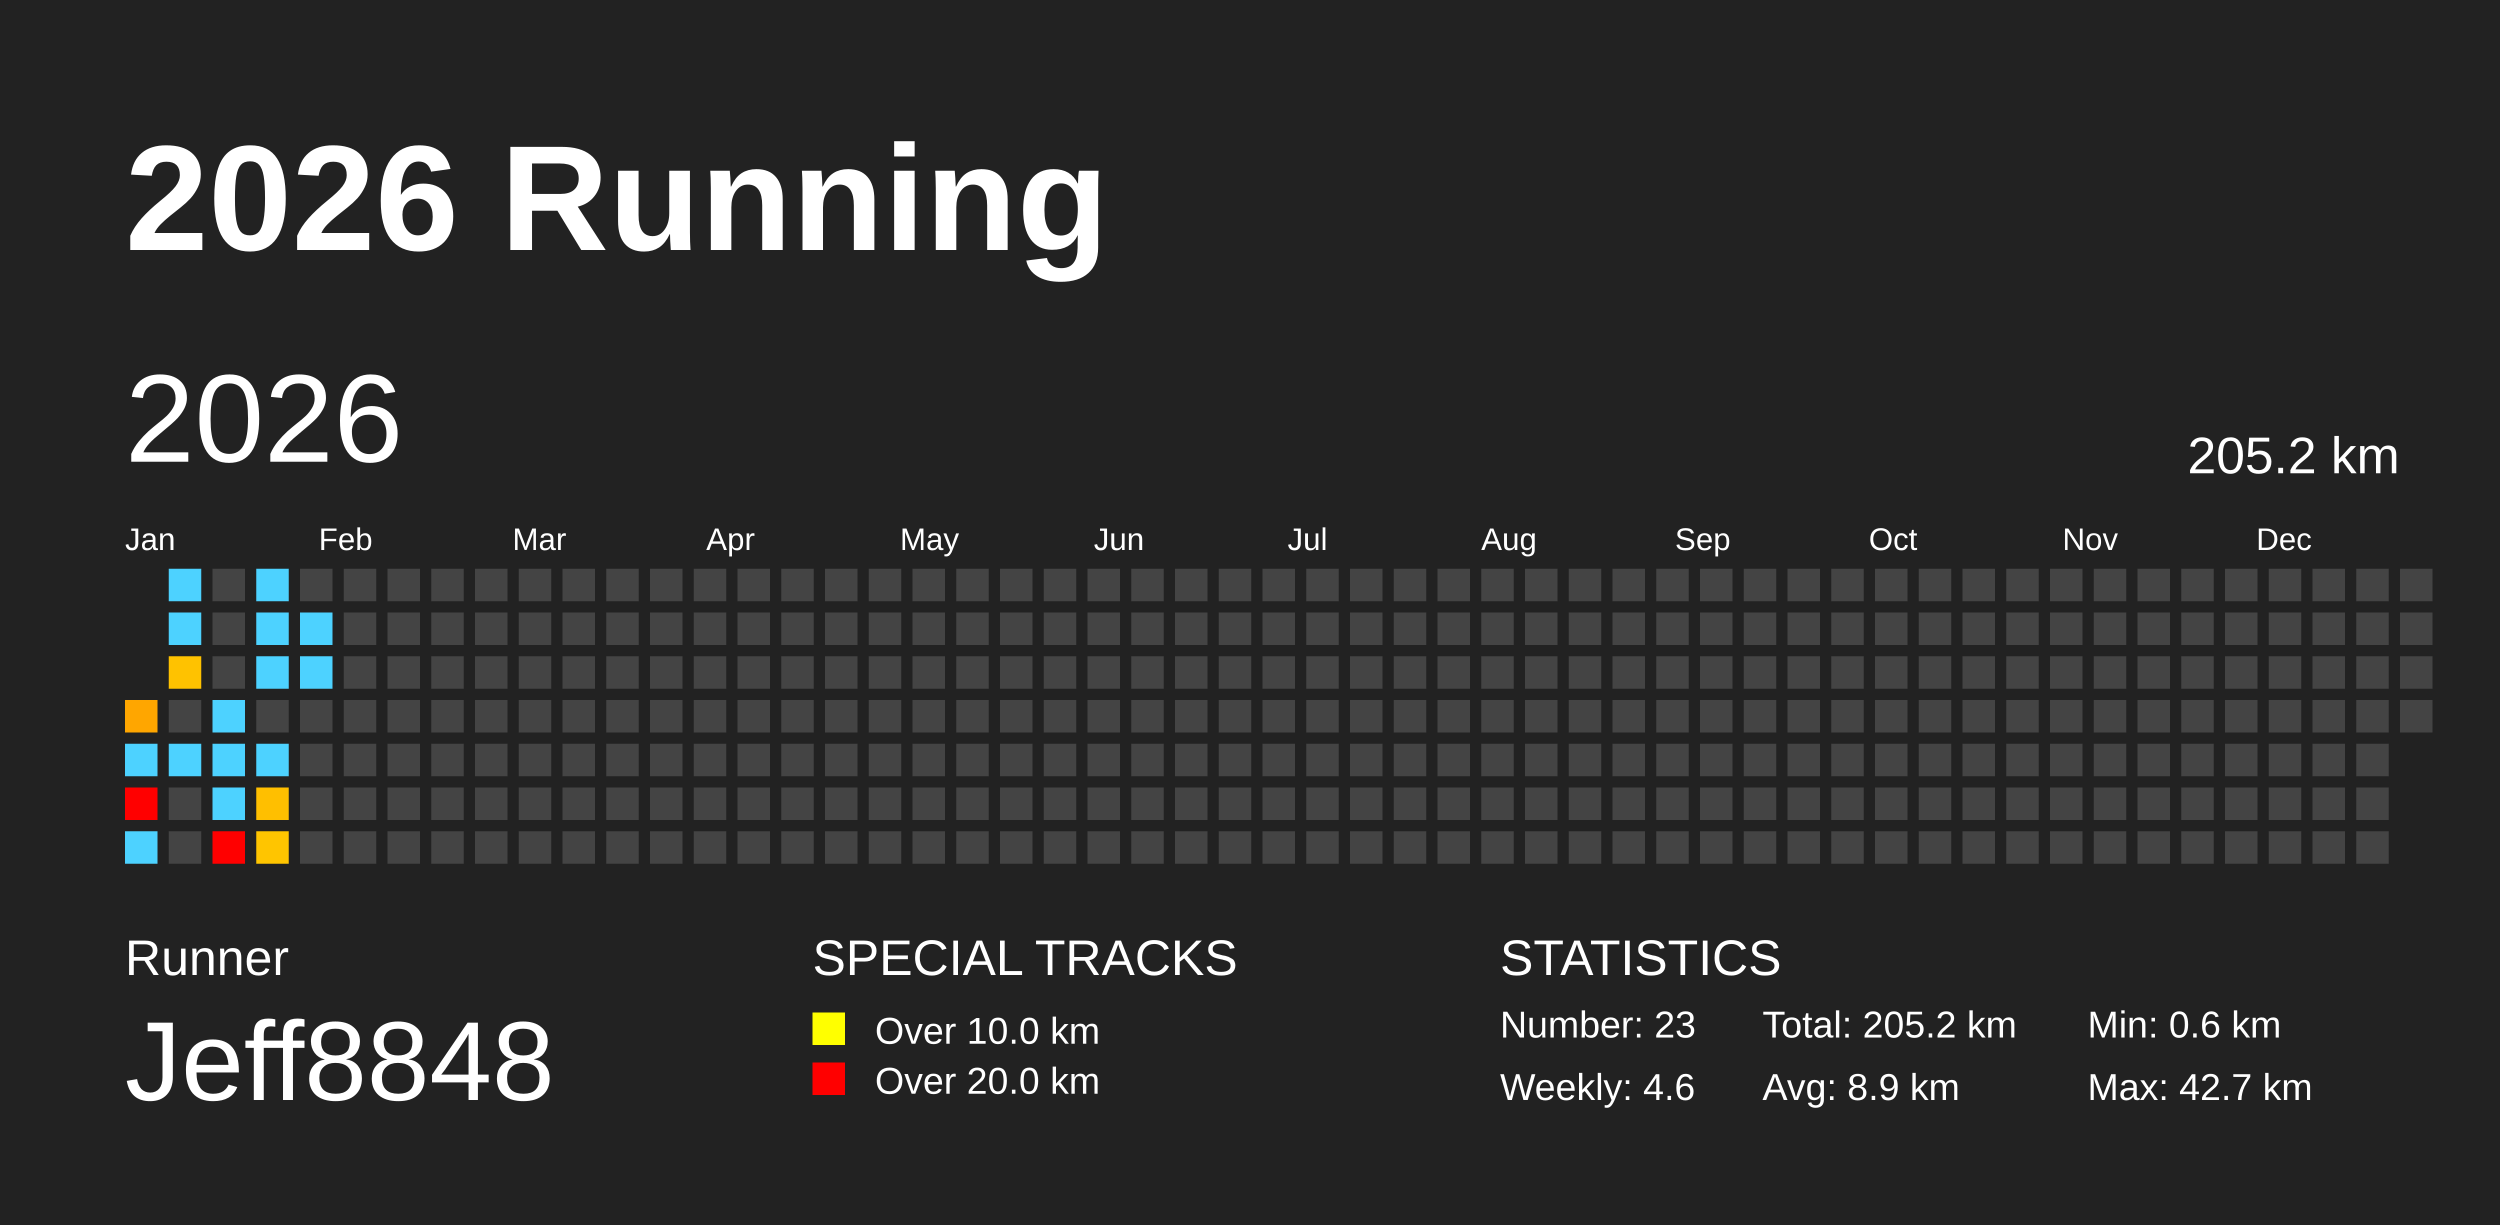
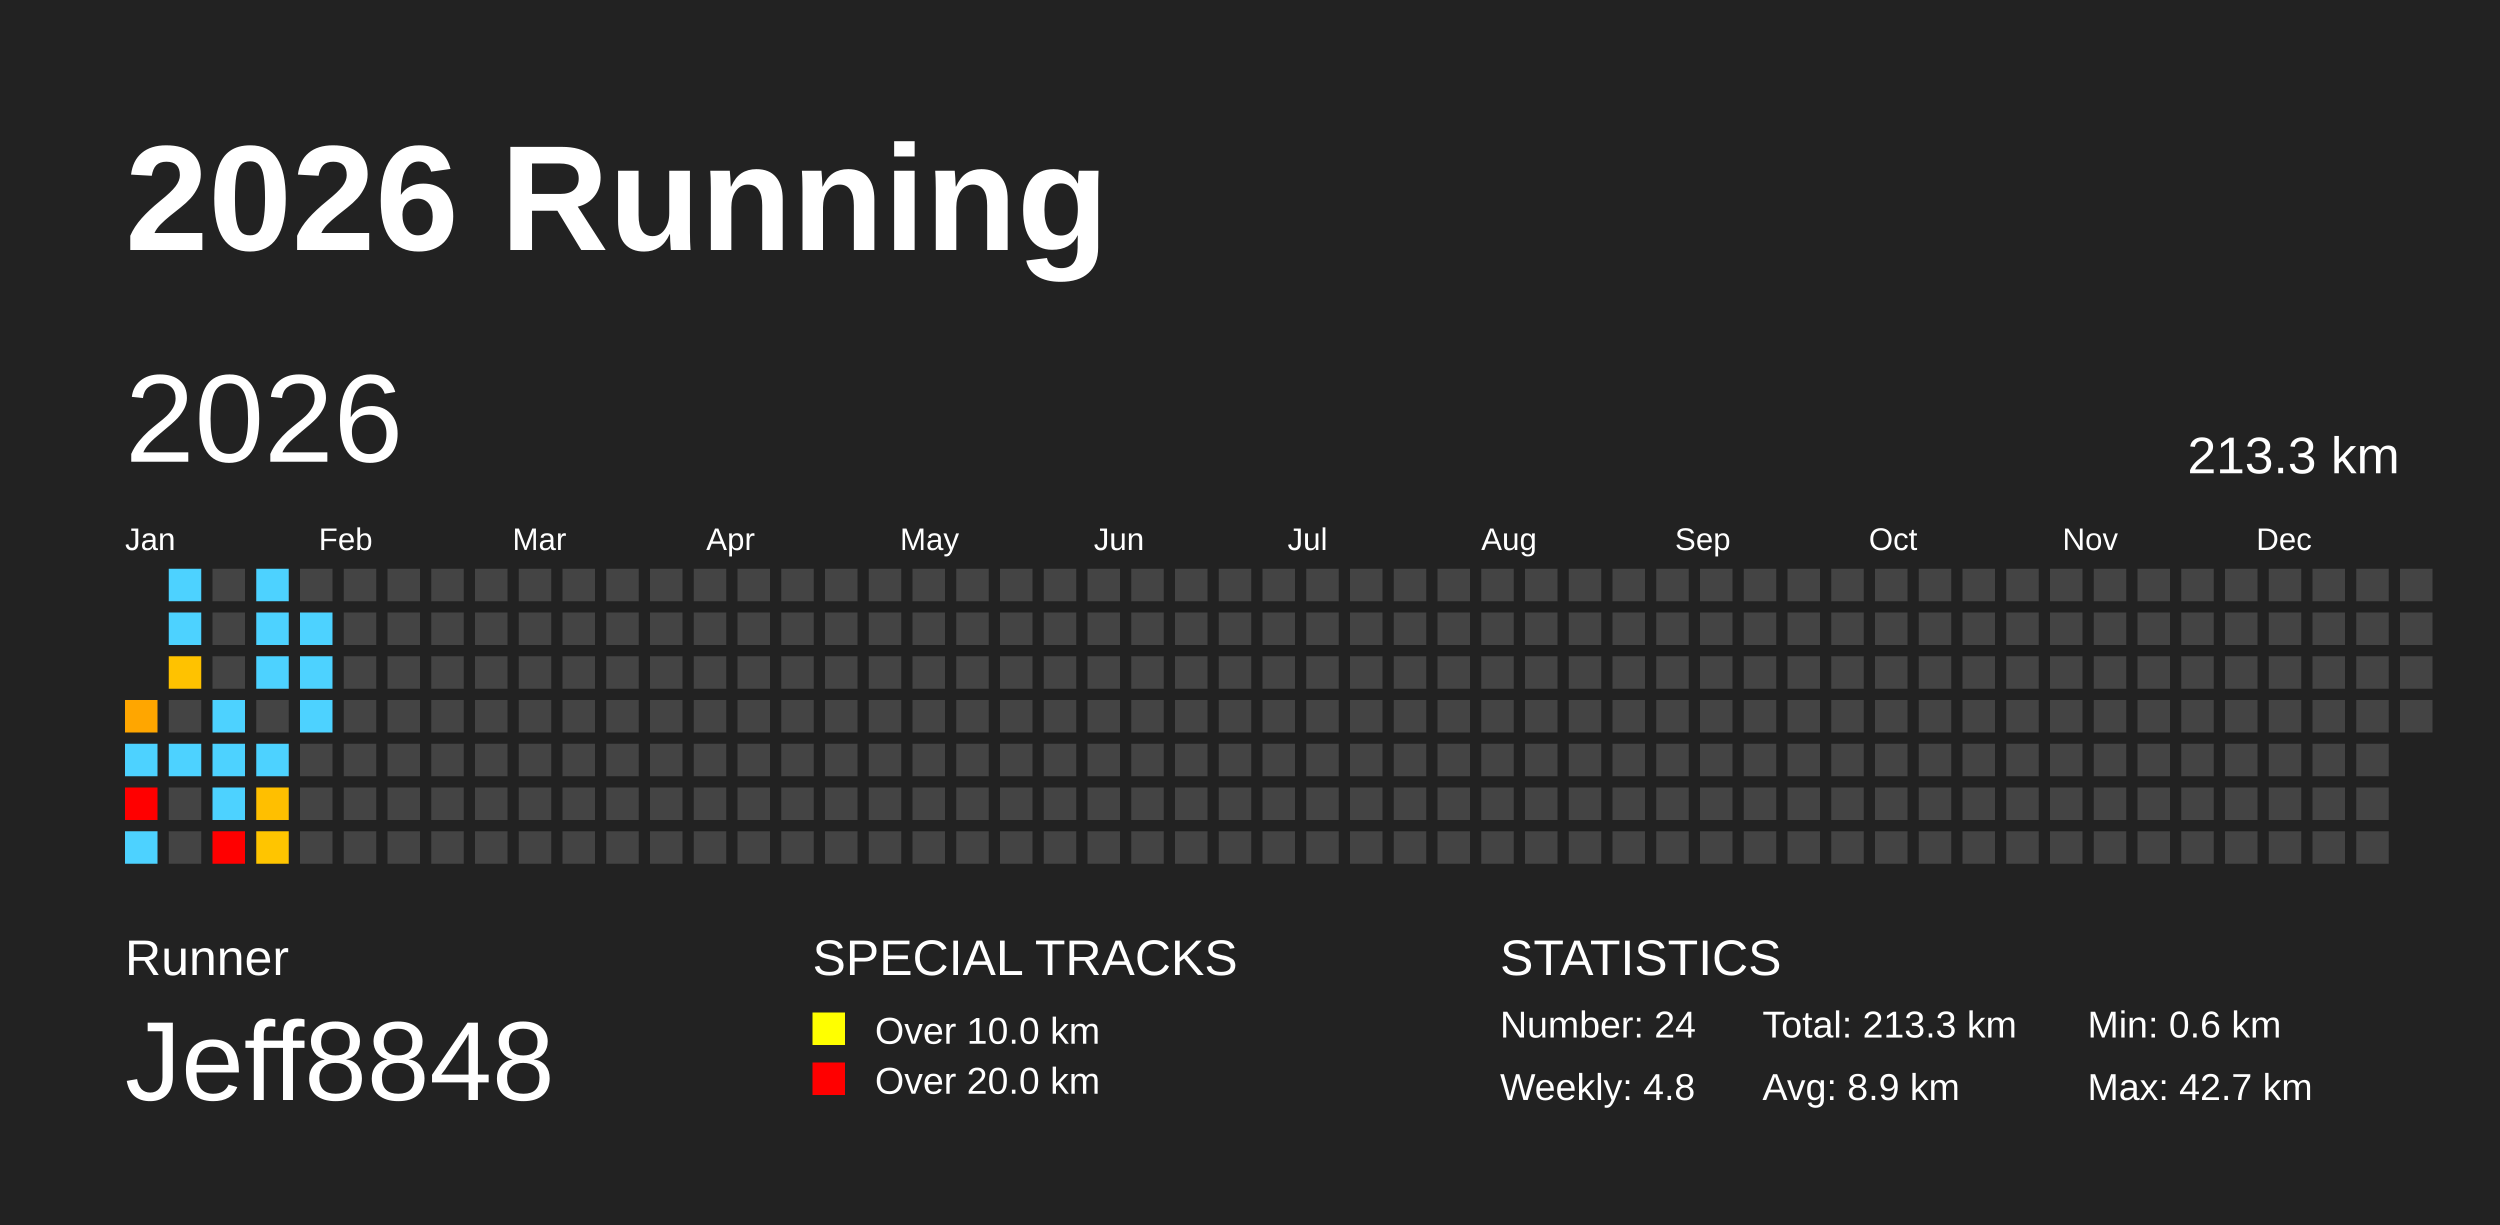
<svg xmlns="http://www.w3.org/2000/svg" baseProfile="full" height="98mm" version="1.1" viewBox="0,0,200,98" width="200mm">
  <defs />
  <rect fill="#222222" height="98" width="200" x="0" y="0" />
  <text fill="#FFFFFF" style="font-size:12px; font-family:Arial; font-weight:bold;" x="10" y="20">2026 Running</text>
  <text fill="#FFFFFF" style="font-size:4px; font-family:Arial" x="10" y="78">Runner</text>
  <text fill="#FFFFFF" style="font-size:9px; font-family:Arial" x="10" y="88">Jeff8848</text>
  <text fill="#FFFFFF" style="font-size:4px; font-family:Arial" x="65" y="78">SPECIAL TRACKS</text>
  <rect fill="yellow" height="2.6" width="2.6" x="65" y="81" />
  <text fill="#FFFFFF" style="font-size:3px; font-family:Arial" x="70" y="83.5">Over 10.0 km</text>
  <rect fill="red" height="2.6" width="2.6" x="65" y="85" />
  <text fill="#FFFFFF" style="font-size:3px; font-family:Arial" x="70" y="87.5">Over 20.0 km</text>
  <text fill="#FFFFFF" style="font-size:4px; font-family:Arial" x="120" y="78">STATISTICS</text>
-   <text fill="#FFFFFF" style="font-size:3px; font-family:Arial" x="120" y="83">Number: 23</text>
-   <text fill="#FFFFFF" style="font-size:3px; font-family:Arial" x="120" y="88">Weekly: 4.6</text>
-   <text fill="#FFFFFF" style="font-size:3px; font-family:Arial" x="141" y="83">Total: 205.2 km</text>
+   <text fill="#FFFFFF" style="font-size:3px; font-family:Arial" x="120" y="83">Number: 24</text>
+   <text fill="#FFFFFF" style="font-size:3px; font-family:Arial" x="120" y="88">Weekly: 4.8</text>
+   <text fill="#FFFFFF" style="font-size:3px; font-family:Arial" x="141" y="83">Total: 213.3 km</text>
  <text fill="#FFFFFF" style="font-size:3px; font-family:Arial" x="141" y="88">Avg: 8.9 km</text>
  <text fill="#FFFFFF" style="font-size:3px; font-family:Arial" x="167" y="83">Min: 0.6 km</text>
  <text fill="#FFFFFF" style="font-size:3px; font-family:Arial" x="167" y="88">Max: 42.7 km</text>
  <text dominant-baseline="hanging" fill="#FFFFFF" style="font-size:10.0px; font-family:Arial;" x="10" y="30">2026</text>
-   <text dominant-baseline="hanging" fill="#FFFFFF" style="font-size:4.125px; font-family:Arial;" x="175" y="35">205.2 km</text>
+   <text dominant-baseline="hanging" fill="#FFFFFF" style="font-size:4.125px; font-family:Arial;" x="175" y="35">213.3 km</text>
  <text fill="#FFFFFF" style="font-size:2.5px; font-family:Arial" x="10.0" y="44">Jan</text>
  <text fill="#FFFFFF" style="font-size:2.5px; font-family:Arial" x="25.5" y="44">Feb</text>
  <text fill="#FFFFFF" style="font-size:2.5px; font-family:Arial" x="41.0" y="44">Mar</text>
  <text fill="#FFFFFF" style="font-size:2.5px; font-family:Arial" x="56.5" y="44">Apr</text>
  <text fill="#FFFFFF" style="font-size:2.5px; font-family:Arial" x="72.0" y="44">May</text>
  <text fill="#FFFFFF" style="font-size:2.5px; font-family:Arial" x="87.5" y="44">Jun</text>
  <text fill="#FFFFFF" style="font-size:2.5px; font-family:Arial" x="103.0" y="44">Jul</text>
  <text fill="#FFFFFF" style="font-size:2.5px; font-family:Arial" x="118.5" y="44">Aug</text>
  <text fill="#FFFFFF" style="font-size:2.5px; font-family:Arial" x="134.0" y="44">Sep</text>
  <text fill="#FFFFFF" style="font-size:2.5px; font-family:Arial" x="149.5" y="44">Oct</text>
  <text fill="#FFFFFF" style="font-size:2.5px; font-family:Arial" x="165.0" y="44">Nov</text>
  <text fill="#FFFFFF" style="font-size:2.5px; font-family:Arial" x="180.5" y="44">Dec</text>
  <rect fill="#ffa600" height="2.6" width="2.6" x="10.0" y="56.0" />
  <rect fill="#4dd2ff" height="2.6" width="2.6" x="10.0" y="59.5" />
  <rect fill="red" height="2.6" width="2.6" x="10.0" y="63.0" />
  <rect fill="#4dd2ff" height="2.6" width="2.6" x="10.0" y="66.5" />
  <rect fill="#4dd2ff" height="2.6" width="2.6" x="13.5" y="45.5" />
  <rect fill="#4dd2ff" height="2.6" width="2.6" x="13.5" y="49.0" />
  <rect fill="#ffc200" height="2.6" width="2.6" x="13.5" y="52.5" />
  <rect fill="#444444" height="2.6" width="2.6" x="13.5" y="56.0" />
  <rect fill="#4dd2ff" height="2.6" width="2.6" x="13.5" y="59.5" />
  <rect fill="#444444" height="2.6" width="2.6" x="13.5" y="63.0" />
  <rect fill="#444444" height="2.6" width="2.6" x="13.5" y="66.5" />
  <rect fill="#444444" height="2.6" width="2.6" x="17.0" y="45.5" />
  <rect fill="#444444" height="2.6" width="2.6" x="17.0" y="49.0" />
  <rect fill="#444444" height="2.6" width="2.6" x="17.0" y="52.5" />
  <rect fill="#4dd2ff" height="2.6" width="2.6" x="17.0" y="56.0" />
  <rect fill="#4dd2ff" height="2.6" width="2.6" x="17.0" y="59.5" />
  <rect fill="#4dd2ff" height="2.6" width="2.6" x="17.0" y="63.0" />
  <rect fill="red" height="2.6" width="2.6" x="17.0" y="66.5" />
  <rect fill="#4dd2ff" height="2.6" width="2.6" x="20.5" y="45.5" />
  <rect fill="#4dd2ff" height="2.6" width="2.6" x="20.5" y="49.0" />
  <rect fill="#4dd2ff" height="2.6" width="2.6" x="20.5" y="52.5" />
  <rect fill="#444444" height="2.6" width="2.6" x="20.5" y="56.0" />
  <rect fill="#4dd2ff" height="2.6" width="2.6" x="20.5" y="59.5" />
  <rect fill="#ffbf00" height="2.6" width="2.6" x="20.5" y="63.0" />
  <rect fill="#ffc500" height="2.6" width="2.6" x="20.5" y="66.5" />
  <rect fill="#444444" height="2.6" width="2.6" x="24.0" y="45.5" />
  <rect fill="#4dd2ff" height="2.6" width="2.6" x="24.0" y="49.0" />
  <rect fill="#4dd2ff" height="2.6" width="2.6" x="24.0" y="52.5" />
-   <rect fill="#444444" height="2.6" width="2.6" x="24.0" y="56.0" />
+   <rect fill="#4dd2ff" height="2.6" width="2.6" x="24.0" y="56.0" />
  <rect fill="#444444" height="2.6" width="2.6" x="24.0" y="59.5" />
  <rect fill="#444444" height="2.6" width="2.6" x="24.0" y="63.0" />
  <rect fill="#444444" height="2.6" width="2.6" x="24.0" y="66.5" />
  <rect fill="#444444" height="2.6" width="2.6" x="27.5" y="45.5" />
  <rect fill="#444444" height="2.6" width="2.6" x="27.5" y="49.0" />
  <rect fill="#444444" height="2.6" width="2.6" x="27.5" y="52.5" />
  <rect fill="#444444" height="2.6" width="2.6" x="27.5" y="56.0" />
  <rect fill="#444444" height="2.6" width="2.6" x="27.5" y="59.5" />
  <rect fill="#444444" height="2.6" width="2.6" x="27.5" y="63.0" />
  <rect fill="#444444" height="2.6" width="2.6" x="27.5" y="66.5" />
  <rect fill="#444444" height="2.6" width="2.6" x="31.0" y="45.5" />
  <rect fill="#444444" height="2.6" width="2.6" x="31.0" y="49.0" />
  <rect fill="#444444" height="2.6" width="2.6" x="31.0" y="52.5" />
  <rect fill="#444444" height="2.6" width="2.6" x="31.0" y="56.0" />
  <rect fill="#444444" height="2.6" width="2.6" x="31.0" y="59.5" />
  <rect fill="#444444" height="2.6" width="2.6" x="31.0" y="63.0" />
  <rect fill="#444444" height="2.6" width="2.6" x="31.0" y="66.5" />
  <rect fill="#444444" height="2.6" width="2.6" x="34.5" y="45.5" />
  <rect fill="#444444" height="2.6" width="2.6" x="34.5" y="49.0" />
  <rect fill="#444444" height="2.6" width="2.6" x="34.5" y="52.5" />
  <rect fill="#444444" height="2.6" width="2.6" x="34.5" y="56.0" />
  <rect fill="#444444" height="2.6" width="2.6" x="34.5" y="59.5" />
  <rect fill="#444444" height="2.6" width="2.6" x="34.5" y="63.0" />
  <rect fill="#444444" height="2.6" width="2.6" x="34.5" y="66.5" />
  <rect fill="#444444" height="2.6" width="2.6" x="38.0" y="45.5" />
  <rect fill="#444444" height="2.6" width="2.6" x="38.0" y="49.0" />
  <rect fill="#444444" height="2.6" width="2.6" x="38.0" y="52.5" />
  <rect fill="#444444" height="2.6" width="2.6" x="38.0" y="56.0" />
  <rect fill="#444444" height="2.6" width="2.6" x="38.0" y="59.5" />
  <rect fill="#444444" height="2.6" width="2.6" x="38.0" y="63.0" />
  <rect fill="#444444" height="2.6" width="2.6" x="38.0" y="66.5" />
  <rect fill="#444444" height="2.6" width="2.6" x="41.5" y="45.5" />
  <rect fill="#444444" height="2.6" width="2.6" x="41.5" y="49.0" />
  <rect fill="#444444" height="2.6" width="2.6" x="41.5" y="52.5" />
  <rect fill="#444444" height="2.6" width="2.6" x="41.5" y="56.0" />
  <rect fill="#444444" height="2.6" width="2.6" x="41.5" y="59.5" />
  <rect fill="#444444" height="2.6" width="2.6" x="41.5" y="63.0" />
  <rect fill="#444444" height="2.6" width="2.6" x="41.5" y="66.5" />
  <rect fill="#444444" height="2.6" width="2.6" x="45.0" y="45.5" />
  <rect fill="#444444" height="2.6" width="2.6" x="45.0" y="49.0" />
  <rect fill="#444444" height="2.6" width="2.6" x="45.0" y="52.5" />
  <rect fill="#444444" height="2.6" width="2.6" x="45.0" y="56.0" />
  <rect fill="#444444" height="2.6" width="2.6" x="45.0" y="59.5" />
  <rect fill="#444444" height="2.6" width="2.6" x="45.0" y="63.0" />
  <rect fill="#444444" height="2.6" width="2.6" x="45.0" y="66.5" />
  <rect fill="#444444" height="2.6" width="2.6" x="48.5" y="45.5" />
  <rect fill="#444444" height="2.6" width="2.6" x="48.5" y="49.0" />
  <rect fill="#444444" height="2.6" width="2.6" x="48.5" y="52.5" />
  <rect fill="#444444" height="2.6" width="2.6" x="48.5" y="56.0" />
  <rect fill="#444444" height="2.6" width="2.6" x="48.5" y="59.5" />
  <rect fill="#444444" height="2.6" width="2.6" x="48.5" y="63.0" />
  <rect fill="#444444" height="2.6" width="2.6" x="48.5" y="66.5" />
  <rect fill="#444444" height="2.6" width="2.6" x="52.0" y="45.5" />
  <rect fill="#444444" height="2.6" width="2.6" x="52.0" y="49.0" />
  <rect fill="#444444" height="2.6" width="2.6" x="52.0" y="52.5" />
  <rect fill="#444444" height="2.6" width="2.6" x="52.0" y="56.0" />
  <rect fill="#444444" height="2.6" width="2.6" x="52.0" y="59.5" />
  <rect fill="#444444" height="2.6" width="2.6" x="52.0" y="63.0" />
  <rect fill="#444444" height="2.6" width="2.6" x="52.0" y="66.5" />
  <rect fill="#444444" height="2.6" width="2.6" x="55.5" y="45.5" />
  <rect fill="#444444" height="2.6" width="2.6" x="55.5" y="49.0" />
  <rect fill="#444444" height="2.6" width="2.6" x="55.5" y="52.5" />
  <rect fill="#444444" height="2.6" width="2.6" x="55.5" y="56.0" />
  <rect fill="#444444" height="2.6" width="2.6" x="55.5" y="59.5" />
  <rect fill="#444444" height="2.6" width="2.6" x="55.5" y="63.0" />
  <rect fill="#444444" height="2.6" width="2.6" x="55.5" y="66.5" />
  <rect fill="#444444" height="2.6" width="2.6" x="59.0" y="45.5" />
  <rect fill="#444444" height="2.6" width="2.6" x="59.0" y="49.0" />
  <rect fill="#444444" height="2.6" width="2.6" x="59.0" y="52.5" />
  <rect fill="#444444" height="2.6" width="2.6" x="59.0" y="56.0" />
  <rect fill="#444444" height="2.6" width="2.6" x="59.0" y="59.5" />
  <rect fill="#444444" height="2.6" width="2.6" x="59.0" y="63.0" />
  <rect fill="#444444" height="2.6" width="2.6" x="59.0" y="66.5" />
  <rect fill="#444444" height="2.6" width="2.6" x="62.5" y="45.5" />
  <rect fill="#444444" height="2.6" width="2.6" x="62.5" y="49.0" />
  <rect fill="#444444" height="2.6" width="2.6" x="62.5" y="52.5" />
  <rect fill="#444444" height="2.6" width="2.6" x="62.5" y="56.0" />
  <rect fill="#444444" height="2.6" width="2.6" x="62.5" y="59.5" />
  <rect fill="#444444" height="2.6" width="2.6" x="62.5" y="63.0" />
  <rect fill="#444444" height="2.6" width="2.6" x="62.5" y="66.5" />
  <rect fill="#444444" height="2.6" width="2.6" x="66.0" y="45.5" />
  <rect fill="#444444" height="2.6" width="2.6" x="66.0" y="49.0" />
  <rect fill="#444444" height="2.6" width="2.6" x="66.0" y="52.5" />
  <rect fill="#444444" height="2.6" width="2.6" x="66.0" y="56.0" />
  <rect fill="#444444" height="2.6" width="2.6" x="66.0" y="59.5" />
  <rect fill="#444444" height="2.6" width="2.6" x="66.0" y="63.0" />
  <rect fill="#444444" height="2.6" width="2.6" x="66.0" y="66.5" />
  <rect fill="#444444" height="2.6" width="2.6" x="69.5" y="45.5" />
  <rect fill="#444444" height="2.6" width="2.6" x="69.5" y="49.0" />
  <rect fill="#444444" height="2.6" width="2.6" x="69.5" y="52.5" />
  <rect fill="#444444" height="2.6" width="2.6" x="69.5" y="56.0" />
  <rect fill="#444444" height="2.6" width="2.6" x="69.5" y="59.5" />
  <rect fill="#444444" height="2.6" width="2.6" x="69.5" y="63.0" />
  <rect fill="#444444" height="2.6" width="2.6" x="69.5" y="66.5" />
  <rect fill="#444444" height="2.6" width="2.6" x="73.0" y="45.5" />
  <rect fill="#444444" height="2.6" width="2.6" x="73.0" y="49.0" />
  <rect fill="#444444" height="2.6" width="2.6" x="73.0" y="52.5" />
  <rect fill="#444444" height="2.6" width="2.6" x="73.0" y="56.0" />
  <rect fill="#444444" height="2.6" width="2.6" x="73.0" y="59.5" />
  <rect fill="#444444" height="2.6" width="2.6" x="73.0" y="63.0" />
  <rect fill="#444444" height="2.6" width="2.6" x="73.0" y="66.5" />
  <rect fill="#444444" height="2.6" width="2.6" x="76.5" y="45.5" />
  <rect fill="#444444" height="2.6" width="2.6" x="76.5" y="49.0" />
  <rect fill="#444444" height="2.6" width="2.6" x="76.5" y="52.5" />
  <rect fill="#444444" height="2.6" width="2.6" x="76.5" y="56.0" />
  <rect fill="#444444" height="2.6" width="2.6" x="76.5" y="59.5" />
  <rect fill="#444444" height="2.6" width="2.6" x="76.5" y="63.0" />
  <rect fill="#444444" height="2.6" width="2.6" x="76.5" y="66.5" />
  <rect fill="#444444" height="2.6" width="2.6" x="80.0" y="45.5" />
  <rect fill="#444444" height="2.6" width="2.6" x="80.0" y="49.0" />
  <rect fill="#444444" height="2.6" width="2.6" x="80.0" y="52.5" />
  <rect fill="#444444" height="2.6" width="2.6" x="80.0" y="56.0" />
  <rect fill="#444444" height="2.6" width="2.6" x="80.0" y="59.5" />
  <rect fill="#444444" height="2.6" width="2.6" x="80.0" y="63.0" />
  <rect fill="#444444" height="2.6" width="2.6" x="80.0" y="66.5" />
  <rect fill="#444444" height="2.6" width="2.6" x="83.5" y="45.5" />
  <rect fill="#444444" height="2.6" width="2.6" x="83.5" y="49.0" />
  <rect fill="#444444" height="2.6" width="2.6" x="83.5" y="52.5" />
  <rect fill="#444444" height="2.6" width="2.6" x="83.5" y="56.0" />
  <rect fill="#444444" height="2.6" width="2.6" x="83.5" y="59.5" />
  <rect fill="#444444" height="2.6" width="2.6" x="83.5" y="63.0" />
  <rect fill="#444444" height="2.6" width="2.6" x="83.5" y="66.5" />
  <rect fill="#444444" height="2.6" width="2.6" x="87.0" y="45.5" />
  <rect fill="#444444" height="2.6" width="2.6" x="87.0" y="49.0" />
  <rect fill="#444444" height="2.6" width="2.6" x="87.0" y="52.5" />
  <rect fill="#444444" height="2.6" width="2.6" x="87.0" y="56.0" />
  <rect fill="#444444" height="2.6" width="2.6" x="87.0" y="59.5" />
  <rect fill="#444444" height="2.6" width="2.6" x="87.0" y="63.0" />
  <rect fill="#444444" height="2.6" width="2.6" x="87.0" y="66.5" />
  <rect fill="#444444" height="2.6" width="2.6" x="90.5" y="45.5" />
  <rect fill="#444444" height="2.6" width="2.6" x="90.5" y="49.0" />
  <rect fill="#444444" height="2.6" width="2.6" x="90.5" y="52.5" />
  <rect fill="#444444" height="2.6" width="2.6" x="90.5" y="56.0" />
  <rect fill="#444444" height="2.6" width="2.6" x="90.5" y="59.5" />
  <rect fill="#444444" height="2.6" width="2.6" x="90.5" y="63.0" />
  <rect fill="#444444" height="2.6" width="2.6" x="90.5" y="66.5" />
  <rect fill="#444444" height="2.6" width="2.6" x="94.0" y="45.5" />
  <rect fill="#444444" height="2.6" width="2.6" x="94.0" y="49.0" />
  <rect fill="#444444" height="2.6" width="2.6" x="94.0" y="52.5" />
  <rect fill="#444444" height="2.6" width="2.6" x="94.0" y="56.0" />
  <rect fill="#444444" height="2.6" width="2.6" x="94.0" y="59.5" />
  <rect fill="#444444" height="2.6" width="2.6" x="94.0" y="63.0" />
  <rect fill="#444444" height="2.6" width="2.6" x="94.0" y="66.5" />
  <rect fill="#444444" height="2.6" width="2.6" x="97.5" y="45.5" />
  <rect fill="#444444" height="2.6" width="2.6" x="97.5" y="49.0" />
  <rect fill="#444444" height="2.6" width="2.6" x="97.5" y="52.5" />
  <rect fill="#444444" height="2.6" width="2.6" x="97.5" y="56.0" />
  <rect fill="#444444" height="2.6" width="2.6" x="97.5" y="59.5" />
  <rect fill="#444444" height="2.6" width="2.6" x="97.5" y="63.0" />
  <rect fill="#444444" height="2.6" width="2.6" x="97.5" y="66.5" />
  <rect fill="#444444" height="2.6" width="2.6" x="101.0" y="45.5" />
  <rect fill="#444444" height="2.6" width="2.6" x="101.0" y="49.0" />
  <rect fill="#444444" height="2.6" width="2.6" x="101.0" y="52.5" />
  <rect fill="#444444" height="2.6" width="2.6" x="101.0" y="56.0" />
  <rect fill="#444444" height="2.6" width="2.6" x="101.0" y="59.5" />
  <rect fill="#444444" height="2.6" width="2.6" x="101.0" y="63.0" />
  <rect fill="#444444" height="2.6" width="2.6" x="101.0" y="66.5" />
  <rect fill="#444444" height="2.6" width="2.6" x="104.5" y="45.5" />
  <rect fill="#444444" height="2.6" width="2.6" x="104.5" y="49.0" />
  <rect fill="#444444" height="2.6" width="2.6" x="104.5" y="52.5" />
  <rect fill="#444444" height="2.6" width="2.6" x="104.5" y="56.0" />
  <rect fill="#444444" height="2.6" width="2.6" x="104.5" y="59.5" />
  <rect fill="#444444" height="2.6" width="2.6" x="104.5" y="63.0" />
  <rect fill="#444444" height="2.6" width="2.6" x="104.5" y="66.5" />
  <rect fill="#444444" height="2.6" width="2.6" x="108.0" y="45.5" />
  <rect fill="#444444" height="2.6" width="2.6" x="108.0" y="49.0" />
  <rect fill="#444444" height="2.6" width="2.6" x="108.0" y="52.5" />
  <rect fill="#444444" height="2.6" width="2.6" x="108.0" y="56.0" />
  <rect fill="#444444" height="2.6" width="2.6" x="108.0" y="59.5" />
  <rect fill="#444444" height="2.6" width="2.6" x="108.0" y="63.0" />
  <rect fill="#444444" height="2.6" width="2.6" x="108.0" y="66.5" />
  <rect fill="#444444" height="2.6" width="2.6" x="111.5" y="45.5" />
  <rect fill="#444444" height="2.6" width="2.6" x="111.5" y="49.0" />
  <rect fill="#444444" height="2.6" width="2.6" x="111.5" y="52.5" />
  <rect fill="#444444" height="2.6" width="2.6" x="111.5" y="56.0" />
  <rect fill="#444444" height="2.6" width="2.6" x="111.5" y="59.5" />
  <rect fill="#444444" height="2.6" width="2.6" x="111.5" y="63.0" />
  <rect fill="#444444" height="2.6" width="2.6" x="111.5" y="66.5" />
  <rect fill="#444444" height="2.6" width="2.6" x="115.0" y="45.5" />
  <rect fill="#444444" height="2.6" width="2.6" x="115.0" y="49.0" />
  <rect fill="#444444" height="2.6" width="2.6" x="115.0" y="52.5" />
  <rect fill="#444444" height="2.6" width="2.6" x="115.0" y="56.0" />
  <rect fill="#444444" height="2.6" width="2.6" x="115.0" y="59.5" />
  <rect fill="#444444" height="2.6" width="2.6" x="115.0" y="63.0" />
  <rect fill="#444444" height="2.6" width="2.6" x="115.0" y="66.5" />
  <rect fill="#444444" height="2.6" width="2.6" x="118.5" y="45.5" />
  <rect fill="#444444" height="2.6" width="2.6" x="118.5" y="49.0" />
  <rect fill="#444444" height="2.6" width="2.6" x="118.5" y="52.5" />
  <rect fill="#444444" height="2.6" width="2.6" x="118.5" y="56.0" />
  <rect fill="#444444" height="2.6" width="2.6" x="118.5" y="59.5" />
  <rect fill="#444444" height="2.6" width="2.6" x="118.5" y="63.0" />
  <rect fill="#444444" height="2.6" width="2.6" x="118.5" y="66.5" />
  <rect fill="#444444" height="2.6" width="2.6" x="122.0" y="45.5" />
  <rect fill="#444444" height="2.6" width="2.6" x="122.0" y="49.0" />
  <rect fill="#444444" height="2.6" width="2.6" x="122.0" y="52.5" />
  <rect fill="#444444" height="2.6" width="2.6" x="122.0" y="56.0" />
  <rect fill="#444444" height="2.6" width="2.6" x="122.0" y="59.5" />
  <rect fill="#444444" height="2.6" width="2.6" x="122.0" y="63.0" />
  <rect fill="#444444" height="2.6" width="2.6" x="122.0" y="66.5" />
  <rect fill="#444444" height="2.6" width="2.6" x="125.5" y="45.5" />
  <rect fill="#444444" height="2.6" width="2.6" x="125.5" y="49.0" />
  <rect fill="#444444" height="2.6" width="2.6" x="125.5" y="52.5" />
  <rect fill="#444444" height="2.6" width="2.6" x="125.5" y="56.0" />
  <rect fill="#444444" height="2.6" width="2.6" x="125.5" y="59.5" />
  <rect fill="#444444" height="2.6" width="2.6" x="125.5" y="63.0" />
  <rect fill="#444444" height="2.6" width="2.6" x="125.5" y="66.5" />
  <rect fill="#444444" height="2.6" width="2.6" x="129.0" y="45.5" />
  <rect fill="#444444" height="2.6" width="2.6" x="129.0" y="49.0" />
  <rect fill="#444444" height="2.6" width="2.6" x="129.0" y="52.5" />
  <rect fill="#444444" height="2.6" width="2.6" x="129.0" y="56.0" />
  <rect fill="#444444" height="2.6" width="2.6" x="129.0" y="59.5" />
  <rect fill="#444444" height="2.6" width="2.6" x="129.0" y="63.0" />
  <rect fill="#444444" height="2.6" width="2.6" x="129.0" y="66.5" />
  <rect fill="#444444" height="2.6" width="2.6" x="132.5" y="45.5" />
  <rect fill="#444444" height="2.6" width="2.6" x="132.5" y="49.0" />
  <rect fill="#444444" height="2.6" width="2.6" x="132.5" y="52.5" />
  <rect fill="#444444" height="2.6" width="2.6" x="132.5" y="56.0" />
  <rect fill="#444444" height="2.6" width="2.6" x="132.5" y="59.5" />
  <rect fill="#444444" height="2.6" width="2.6" x="132.5" y="63.0" />
  <rect fill="#444444" height="2.6" width="2.6" x="132.5" y="66.5" />
  <rect fill="#444444" height="2.6" width="2.6" x="136.0" y="45.5" />
  <rect fill="#444444" height="2.6" width="2.6" x="136.0" y="49.0" />
  <rect fill="#444444" height="2.6" width="2.6" x="136.0" y="52.5" />
  <rect fill="#444444" height="2.6" width="2.6" x="136.0" y="56.0" />
  <rect fill="#444444" height="2.6" width="2.6" x="136.0" y="59.5" />
  <rect fill="#444444" height="2.6" width="2.6" x="136.0" y="63.0" />
  <rect fill="#444444" height="2.6" width="2.6" x="136.0" y="66.5" />
  <rect fill="#444444" height="2.6" width="2.6" x="139.5" y="45.5" />
  <rect fill="#444444" height="2.6" width="2.6" x="139.5" y="49.0" />
  <rect fill="#444444" height="2.6" width="2.6" x="139.5" y="52.5" />
  <rect fill="#444444" height="2.6" width="2.6" x="139.5" y="56.0" />
  <rect fill="#444444" height="2.6" width="2.6" x="139.5" y="59.5" />
  <rect fill="#444444" height="2.6" width="2.6" x="139.5" y="63.0" />
  <rect fill="#444444" height="2.6" width="2.6" x="139.5" y="66.5" />
  <rect fill="#444444" height="2.6" width="2.6" x="143.0" y="45.5" />
  <rect fill="#444444" height="2.6" width="2.6" x="143.0" y="49.0" />
  <rect fill="#444444" height="2.6" width="2.6" x="143.0" y="52.5" />
  <rect fill="#444444" height="2.6" width="2.6" x="143.0" y="56.0" />
  <rect fill="#444444" height="2.6" width="2.6" x="143.0" y="59.5" />
  <rect fill="#444444" height="2.6" width="2.6" x="143.0" y="63.0" />
  <rect fill="#444444" height="2.6" width="2.6" x="143.0" y="66.5" />
  <rect fill="#444444" height="2.6" width="2.6" x="146.5" y="45.5" />
  <rect fill="#444444" height="2.6" width="2.6" x="146.5" y="49.0" />
  <rect fill="#444444" height="2.6" width="2.6" x="146.5" y="52.5" />
  <rect fill="#444444" height="2.6" width="2.6" x="146.5" y="56.0" />
  <rect fill="#444444" height="2.6" width="2.6" x="146.5" y="59.5" />
  <rect fill="#444444" height="2.6" width="2.6" x="146.5" y="63.0" />
  <rect fill="#444444" height="2.6" width="2.6" x="146.5" y="66.5" />
  <rect fill="#444444" height="2.6" width="2.6" x="150.0" y="45.5" />
  <rect fill="#444444" height="2.6" width="2.6" x="150.0" y="49.0" />
  <rect fill="#444444" height="2.6" width="2.6" x="150.0" y="52.5" />
  <rect fill="#444444" height="2.6" width="2.6" x="150.0" y="56.0" />
  <rect fill="#444444" height="2.6" width="2.6" x="150.0" y="59.5" />
  <rect fill="#444444" height="2.6" width="2.6" x="150.0" y="63.0" />
  <rect fill="#444444" height="2.6" width="2.6" x="150.0" y="66.5" />
  <rect fill="#444444" height="2.6" width="2.6" x="153.5" y="45.5" />
  <rect fill="#444444" height="2.6" width="2.6" x="153.5" y="49.0" />
  <rect fill="#444444" height="2.6" width="2.6" x="153.5" y="52.5" />
  <rect fill="#444444" height="2.6" width="2.6" x="153.5" y="56.0" />
  <rect fill="#444444" height="2.6" width="2.6" x="153.5" y="59.5" />
  <rect fill="#444444" height="2.6" width="2.6" x="153.5" y="63.0" />
  <rect fill="#444444" height="2.6" width="2.6" x="153.5" y="66.5" />
  <rect fill="#444444" height="2.6" width="2.6" x="157.0" y="45.5" />
  <rect fill="#444444" height="2.6" width="2.6" x="157.0" y="49.0" />
  <rect fill="#444444" height="2.6" width="2.6" x="157.0" y="52.5" />
  <rect fill="#444444" height="2.6" width="2.6" x="157.0" y="56.0" />
  <rect fill="#444444" height="2.6" width="2.6" x="157.0" y="59.5" />
  <rect fill="#444444" height="2.6" width="2.6" x="157.0" y="63.0" />
  <rect fill="#444444" height="2.6" width="2.6" x="157.0" y="66.5" />
  <rect fill="#444444" height="2.6" width="2.6" x="160.5" y="45.5" />
  <rect fill="#444444" height="2.6" width="2.6" x="160.5" y="49.0" />
  <rect fill="#444444" height="2.6" width="2.6" x="160.5" y="52.5" />
  <rect fill="#444444" height="2.6" width="2.6" x="160.5" y="56.0" />
  <rect fill="#444444" height="2.6" width="2.6" x="160.5" y="59.5" />
  <rect fill="#444444" height="2.6" width="2.6" x="160.5" y="63.0" />
  <rect fill="#444444" height="2.6" width="2.6" x="160.5" y="66.5" />
  <rect fill="#444444" height="2.6" width="2.6" x="164.0" y="45.5" />
  <rect fill="#444444" height="2.6" width="2.6" x="164.0" y="49.0" />
  <rect fill="#444444" height="2.6" width="2.6" x="164.0" y="52.5" />
  <rect fill="#444444" height="2.6" width="2.6" x="164.0" y="56.0" />
  <rect fill="#444444" height="2.6" width="2.6" x="164.0" y="59.5" />
  <rect fill="#444444" height="2.6" width="2.6" x="164.0" y="63.0" />
  <rect fill="#444444" height="2.6" width="2.6" x="164.0" y="66.5" />
  <rect fill="#444444" height="2.6" width="2.6" x="167.5" y="45.5" />
  <rect fill="#444444" height="2.6" width="2.6" x="167.5" y="49.0" />
  <rect fill="#444444" height="2.6" width="2.6" x="167.5" y="52.5" />
  <rect fill="#444444" height="2.6" width="2.6" x="167.5" y="56.0" />
  <rect fill="#444444" height="2.6" width="2.6" x="167.5" y="59.5" />
  <rect fill="#444444" height="2.6" width="2.6" x="167.5" y="63.0" />
  <rect fill="#444444" height="2.6" width="2.6" x="167.5" y="66.5" />
  <rect fill="#444444" height="2.6" width="2.6" x="171.0" y="45.5" />
  <rect fill="#444444" height="2.6" width="2.6" x="171.0" y="49.0" />
  <rect fill="#444444" height="2.6" width="2.6" x="171.0" y="52.5" />
  <rect fill="#444444" height="2.6" width="2.6" x="171.0" y="56.0" />
  <rect fill="#444444" height="2.6" width="2.6" x="171.0" y="59.5" />
  <rect fill="#444444" height="2.6" width="2.6" x="171.0" y="63.0" />
  <rect fill="#444444" height="2.6" width="2.6" x="171.0" y="66.5" />
  <rect fill="#444444" height="2.6" width="2.6" x="174.5" y="45.5" />
  <rect fill="#444444" height="2.6" width="2.6" x="174.5" y="49.0" />
  <rect fill="#444444" height="2.6" width="2.6" x="174.5" y="52.5" />
  <rect fill="#444444" height="2.6" width="2.6" x="174.5" y="56.0" />
  <rect fill="#444444" height="2.6" width="2.6" x="174.5" y="59.5" />
  <rect fill="#444444" height="2.6" width="2.6" x="174.5" y="63.0" />
  <rect fill="#444444" height="2.6" width="2.6" x="174.5" y="66.5" />
  <rect fill="#444444" height="2.6" width="2.6" x="178.0" y="45.5" />
  <rect fill="#444444" height="2.6" width="2.6" x="178.0" y="49.0" />
  <rect fill="#444444" height="2.6" width="2.6" x="178.0" y="52.5" />
  <rect fill="#444444" height="2.6" width="2.6" x="178.0" y="56.0" />
  <rect fill="#444444" height="2.6" width="2.6" x="178.0" y="59.5" />
  <rect fill="#444444" height="2.6" width="2.6" x="178.0" y="63.0" />
  <rect fill="#444444" height="2.6" width="2.6" x="178.0" y="66.5" />
  <rect fill="#444444" height="2.6" width="2.6" x="181.5" y="45.5" />
  <rect fill="#444444" height="2.6" width="2.6" x="181.5" y="49.0" />
  <rect fill="#444444" height="2.6" width="2.6" x="181.5" y="52.5" />
  <rect fill="#444444" height="2.6" width="2.6" x="181.5" y="56.0" />
  <rect fill="#444444" height="2.6" width="2.6" x="181.5" y="59.5" />
  <rect fill="#444444" height="2.6" width="2.6" x="181.5" y="63.0" />
  <rect fill="#444444" height="2.6" width="2.6" x="181.5" y="66.5" />
  <rect fill="#444444" height="2.6" width="2.6" x="185.0" y="45.5" />
  <rect fill="#444444" height="2.6" width="2.6" x="185.0" y="49.0" />
  <rect fill="#444444" height="2.6" width="2.6" x="185.0" y="52.5" />
  <rect fill="#444444" height="2.6" width="2.6" x="185.0" y="56.0" />
  <rect fill="#444444" height="2.6" width="2.6" x="185.0" y="59.5" />
  <rect fill="#444444" height="2.6" width="2.6" x="185.0" y="63.0" />
  <rect fill="#444444" height="2.6" width="2.6" x="185.0" y="66.5" />
  <rect fill="#444444" height="2.6" width="2.6" x="188.5" y="45.5" />
  <rect fill="#444444" height="2.6" width="2.6" x="188.5" y="49.0" />
  <rect fill="#444444" height="2.6" width="2.6" x="188.5" y="52.5" />
  <rect fill="#444444" height="2.6" width="2.6" x="188.5" y="56.0" />
  <rect fill="#444444" height="2.6" width="2.6" x="188.5" y="59.5" />
  <rect fill="#444444" height="2.6" width="2.6" x="188.5" y="63.0" />
  <rect fill="#444444" height="2.6" width="2.6" x="188.5" y="66.5" />
  <rect fill="#444444" height="2.6" width="2.6" x="192.0" y="45.5" />
  <rect fill="#444444" height="2.6" width="2.6" x="192.0" y="49.0" />
  <rect fill="#444444" height="2.6" width="2.6" x="192.0" y="52.5" />
  <rect fill="#444444" height="2.6" width="2.6" x="192.0" y="56.0" />
</svg>
